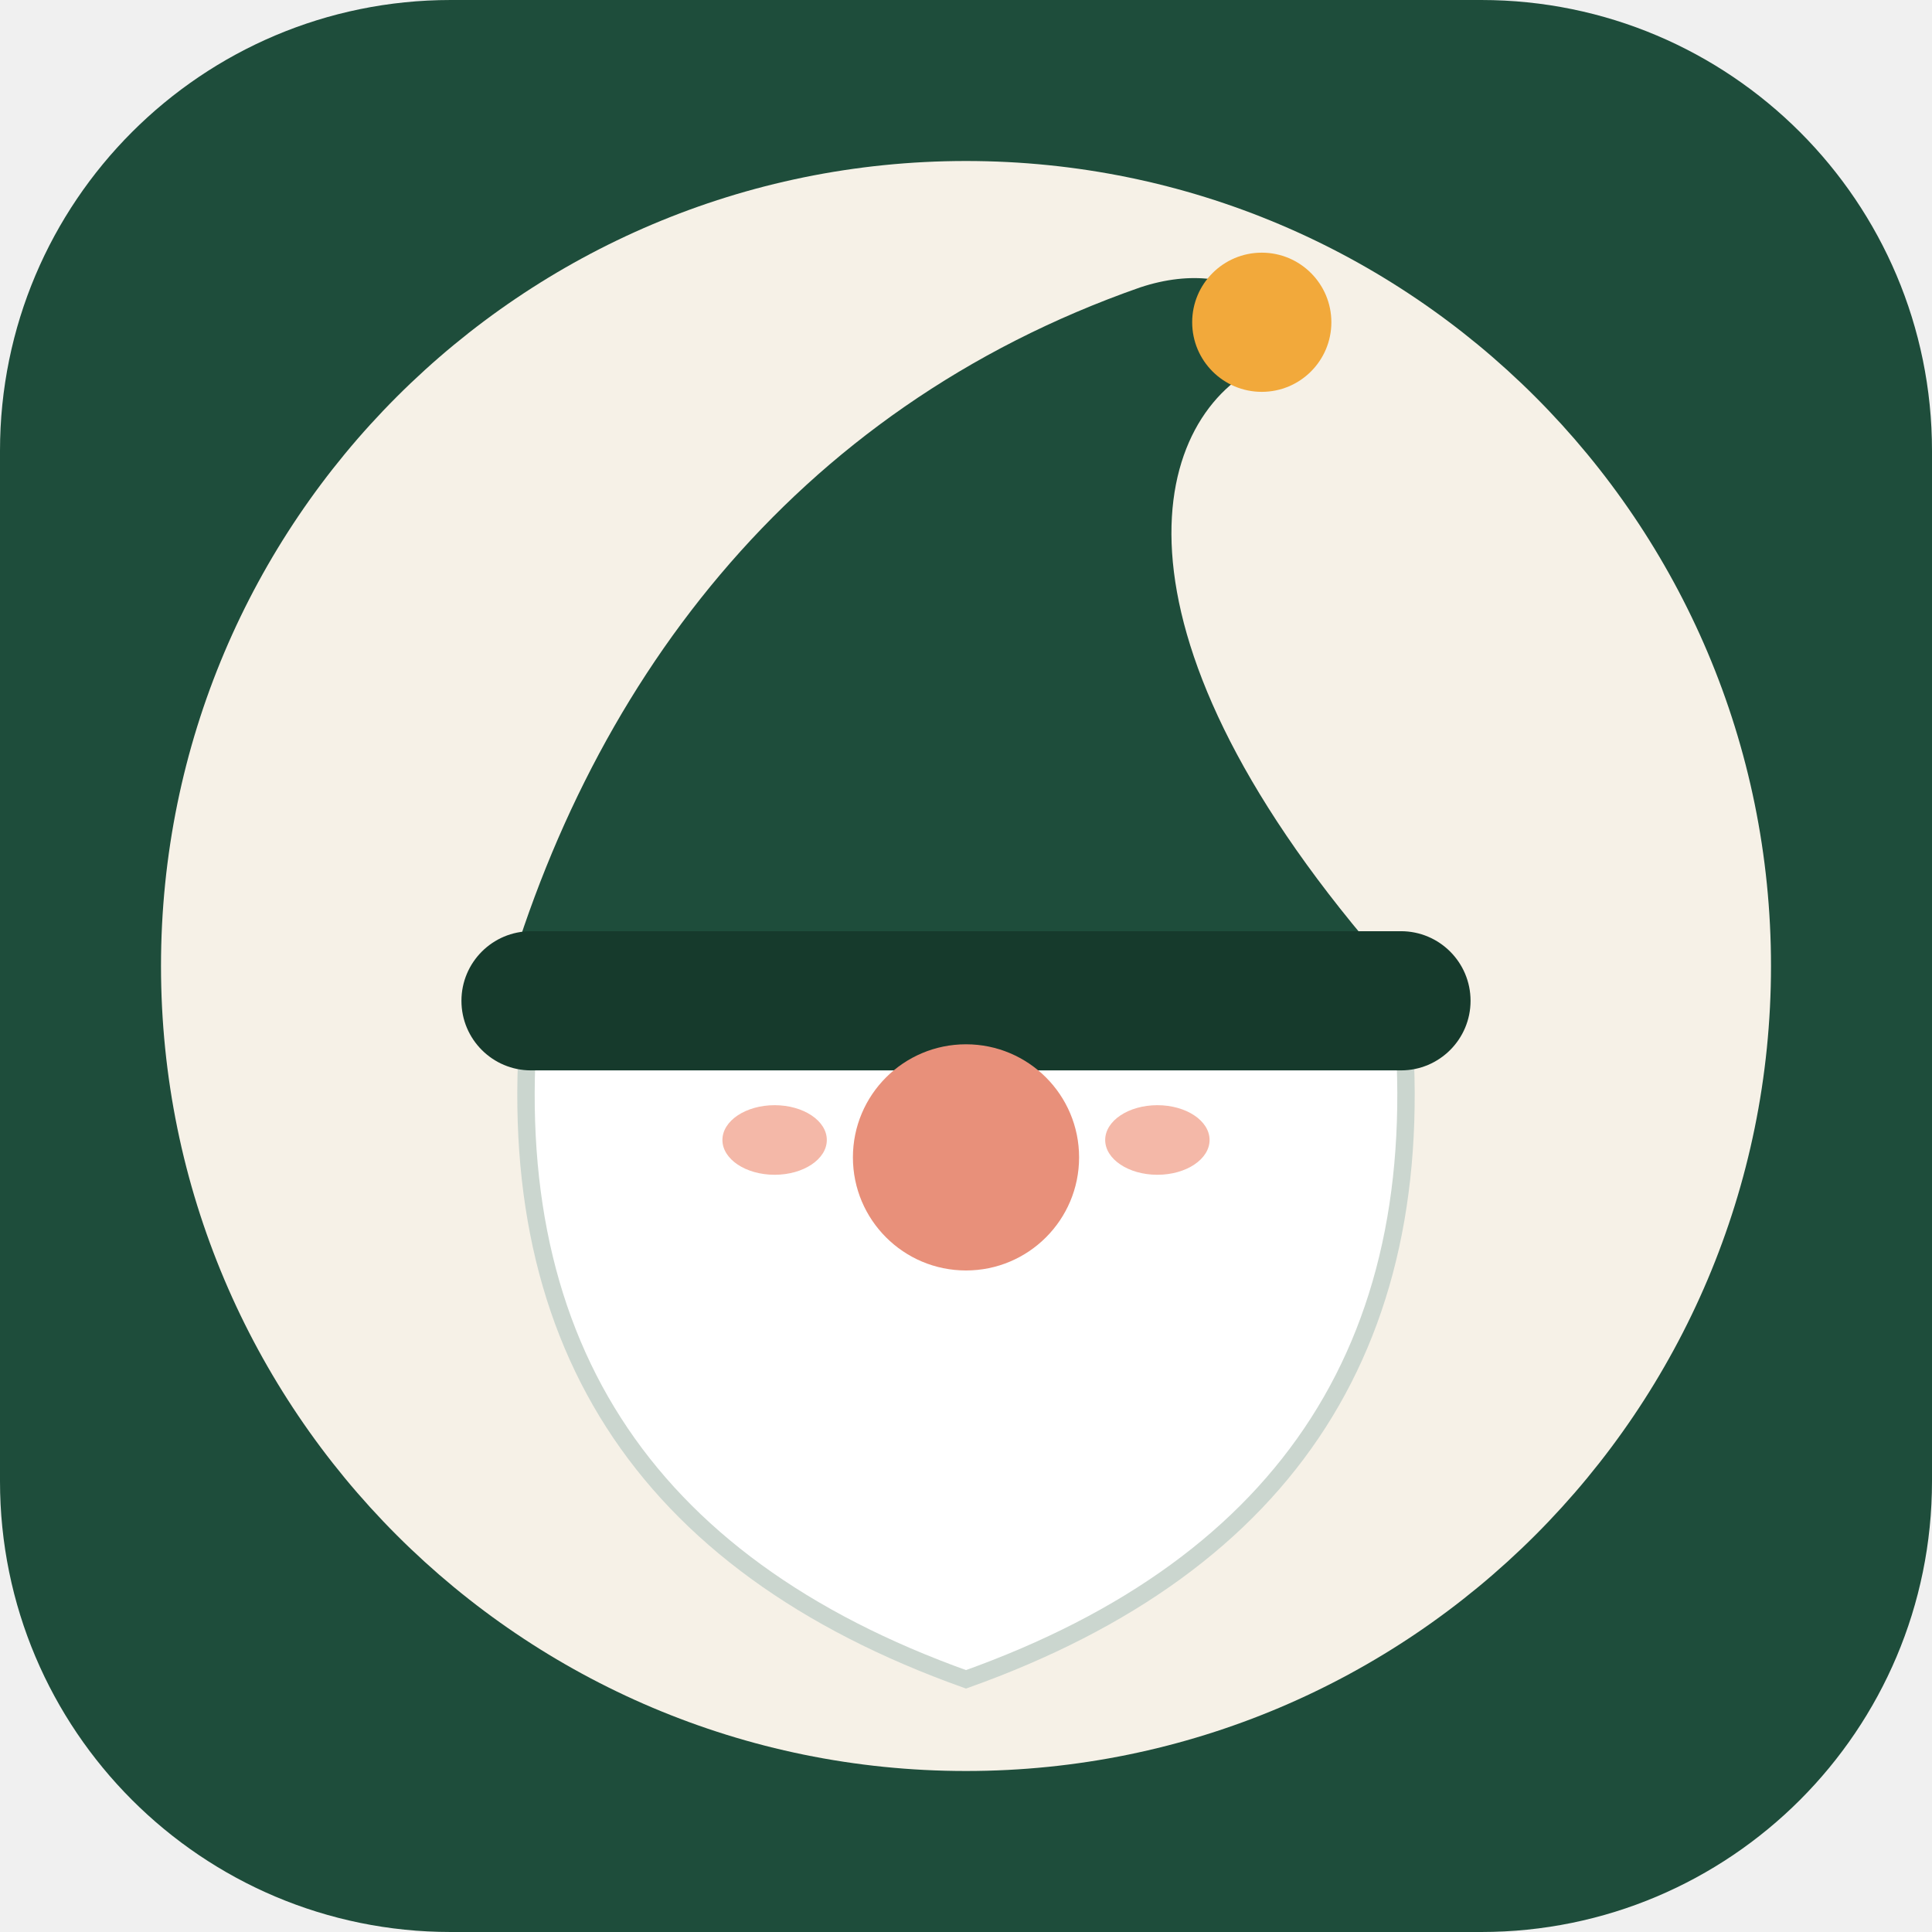
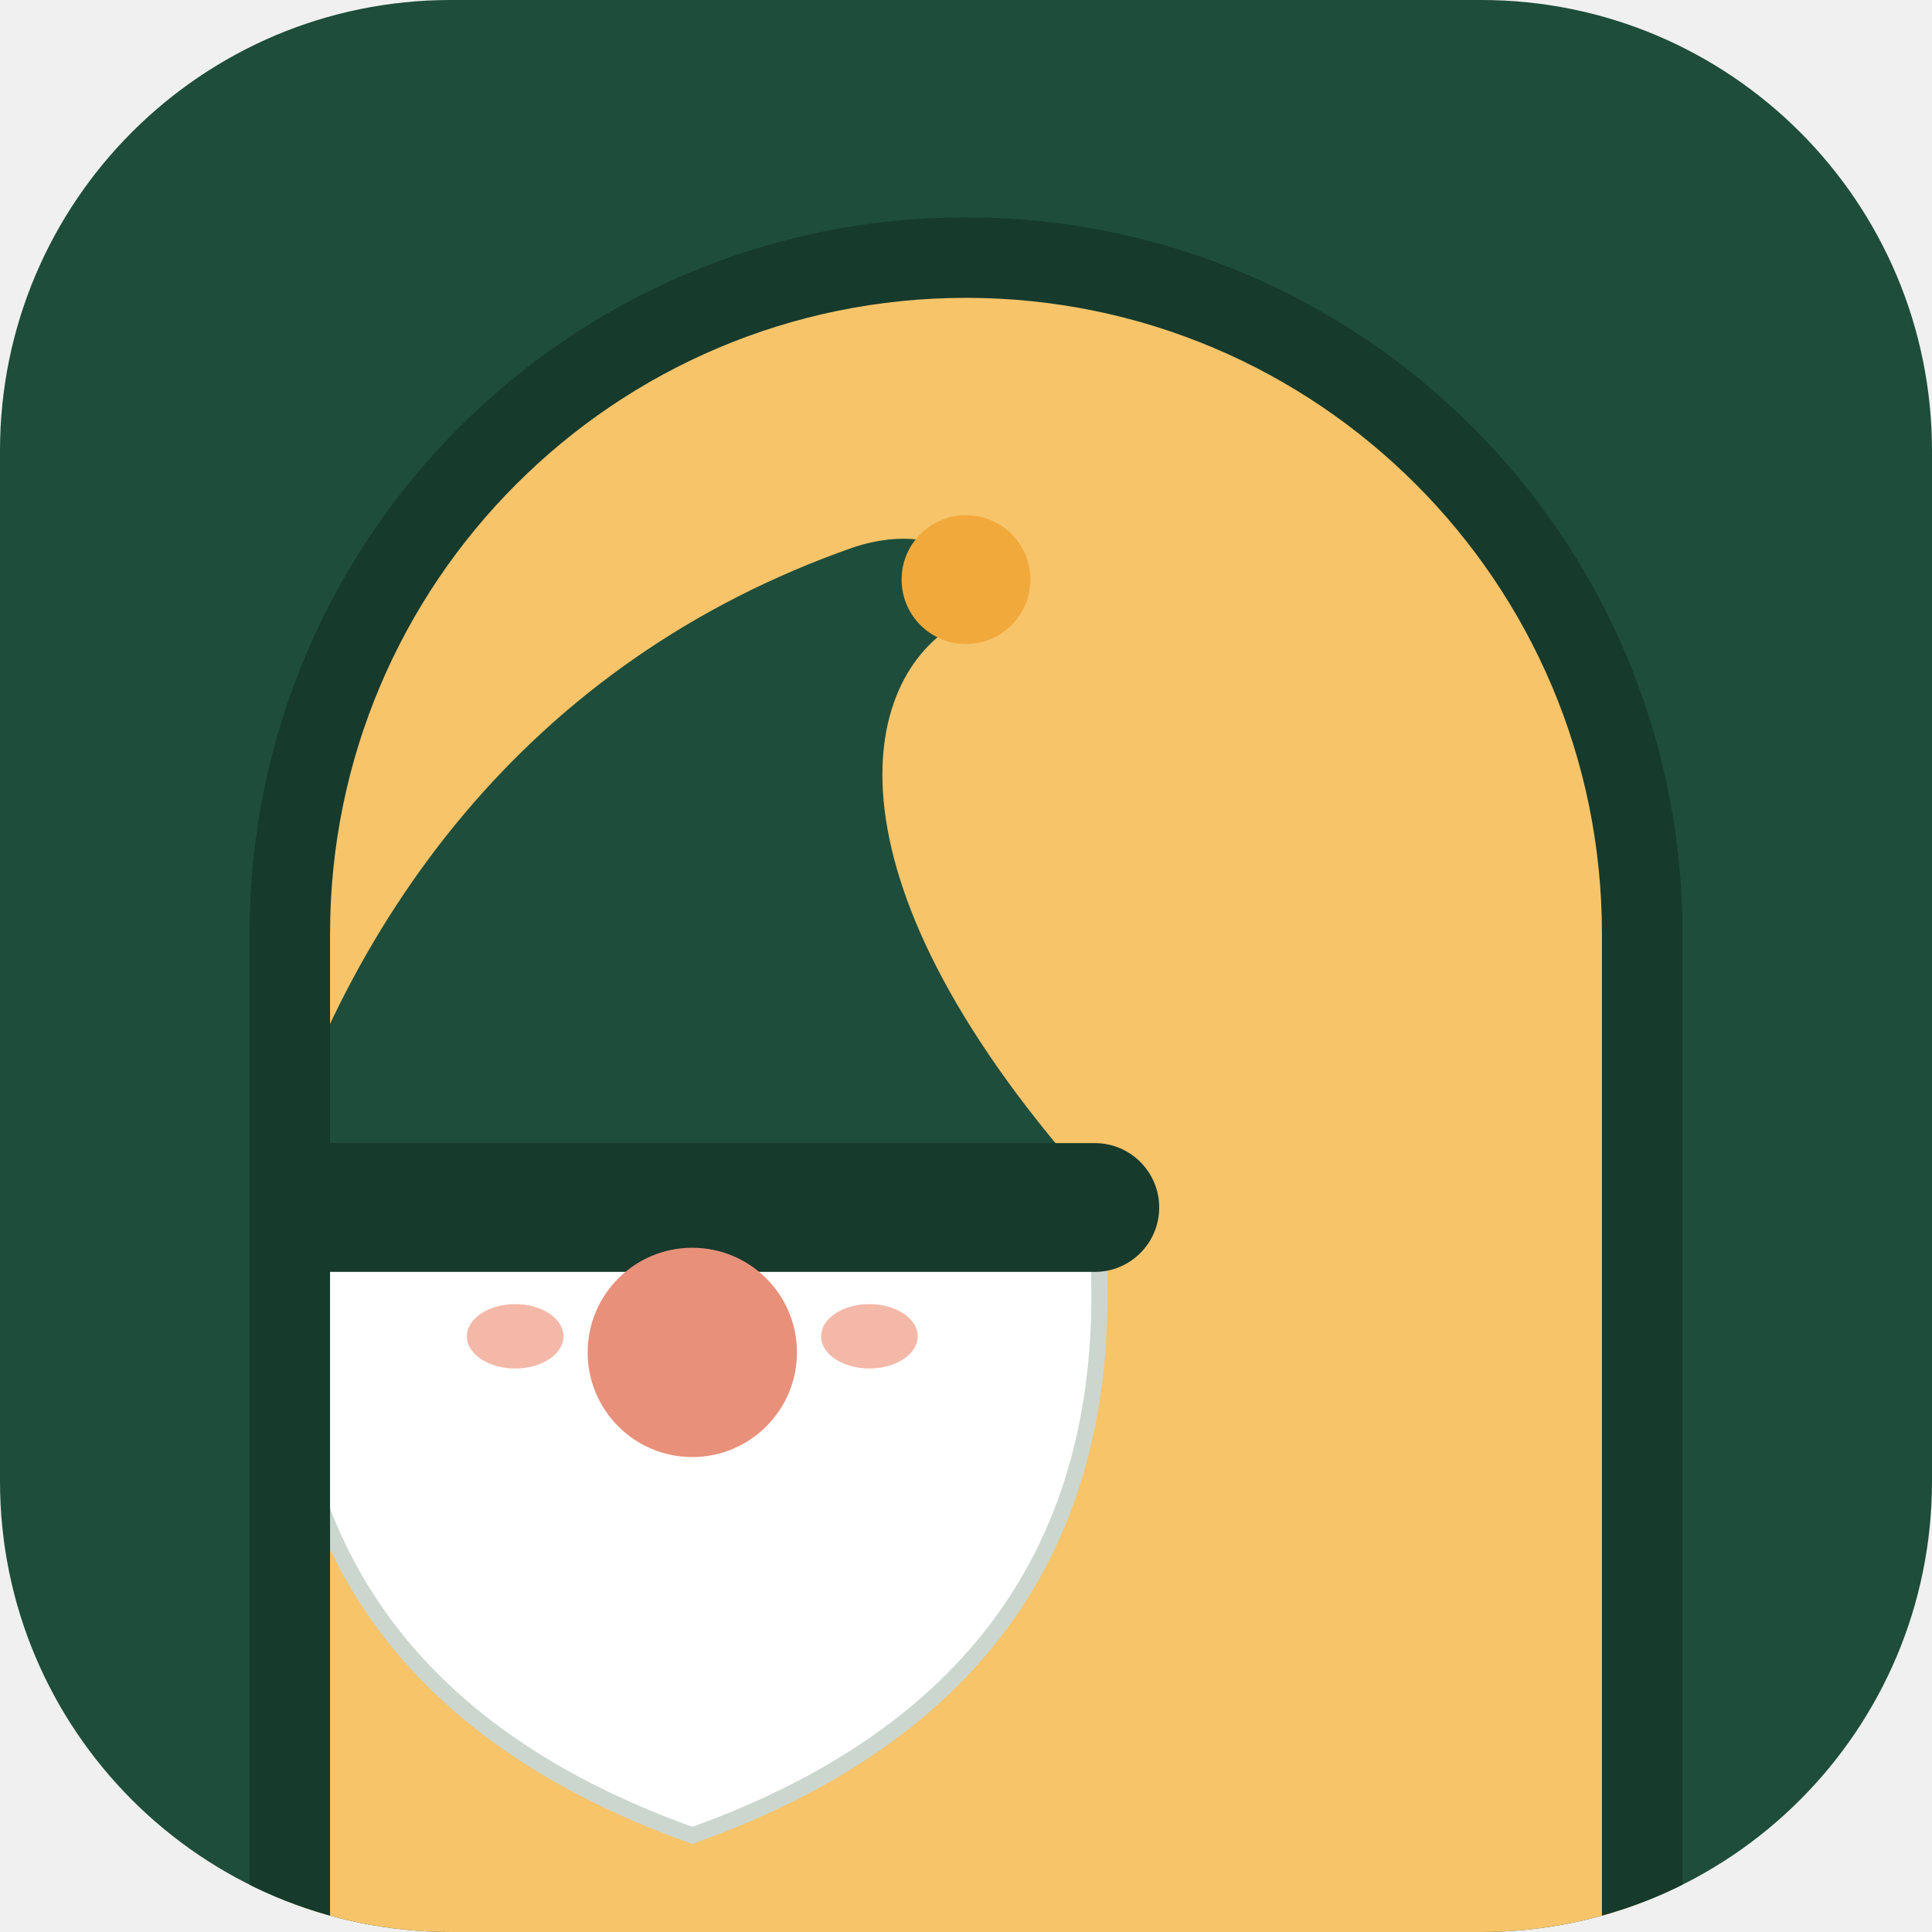
- <svg xmlns="http://www.w3.org/2000/svg" viewBox="0 0 120 120" width="512" height="512" role="img" aria-label="Домовик — іконка застосунку">
-   <rect width="120" height="120" rx="28" fill="#1E4D3B" />
-   <circle cx="60" cy="60" r="50" fill="#F6F1E7" />
-   <svg x="26.5" y="13.5" width="67" height="93" viewBox="38 4 124 172">
-     <path d="M50 94 Q44 152 100 172 Q156 152 150 94 Z" fill="#FFFFFF" stroke="#CBD6CF" stroke-width="2" />
-     <path d="M46 96 C 56 58, 80 26, 120 12 C 132 8, 140 16, 132 22 C 120 30, 116 56, 154 96 Z" fill="#1E4D3B" />
-     <circle cx="134" cy="16" r="8" fill="#F2A93B" />
-     <rect x="42" y="86" width="116" height="16" rx="8" fill="#163A2C" />
-     <ellipse cx="78" cy="110" rx="6" ry="4" fill="#F4B8A8" />
-     <ellipse cx="122" cy="110" rx="6" ry="4" fill="#F4B8A8" />
-     <circle cx="100" cy="112" r="13" fill="#E8907A" />
-   </svg>
+ <svg xmlns="http://www.w3.org/2000/svg" viewBox="0 0 120 120" width="512" height="512" role="img" aria-label="Домовик — іконка: домовик визирає з освітлених дверей">
+   <defs>
+     <clipPath id="tile">
+       <rect width="120" height="120" rx="28" />
+     </clipPath>
+     <clipPath id="door">
+       <path d="M18 120 V58 A42 42 0 0 1 102 58 V120 Z" />
+     </clipPath>
+   </defs>
+   <g clip-path="url(#tile)">
+     <rect width="120" height="120" fill="#1E4D3B" />
+     <path d="M18 120 V58 A42 42 0 0 1 102 58 V120 Z" fill="#F7C46A" />
+     <g clip-path="url(#door)">
+       <svg x="12" y="30" width="62" height="86" viewBox="38 4 124 172">
+         <path d="M50 94 Q44 152 100 172 Q156 152 150 94 Z" fill="#FFFFFF" stroke="#CBD6CF" stroke-width="2" />
+         <path d="M46 96 C 56 58, 80 26, 120 12 C 132 8, 140 16, 132 22 C 120 30, 116 56, 154 96 Z" fill="#1E4D3B" />
+         <circle cx="134" cy="16" r="8" fill="#F2A93B" />
+         <rect x="42" y="86" width="116" height="16" rx="8" fill="#163A2C" />
+         <ellipse cx="78" cy="110" rx="6" ry="4" fill="#F4B8A8" />
+         <ellipse cx="122" cy="110" rx="6" ry="4" fill="#F4B8A8" />
+         <circle cx="100" cy="112" r="13" fill="#E8907A" />
+       </svg>
+     </g>
+     <path d="M18 120 V58 A42 42 0 0 1 102 58 V120" fill="none" stroke="#163A2C" stroke-width="5" />
+   </g>
</svg>
